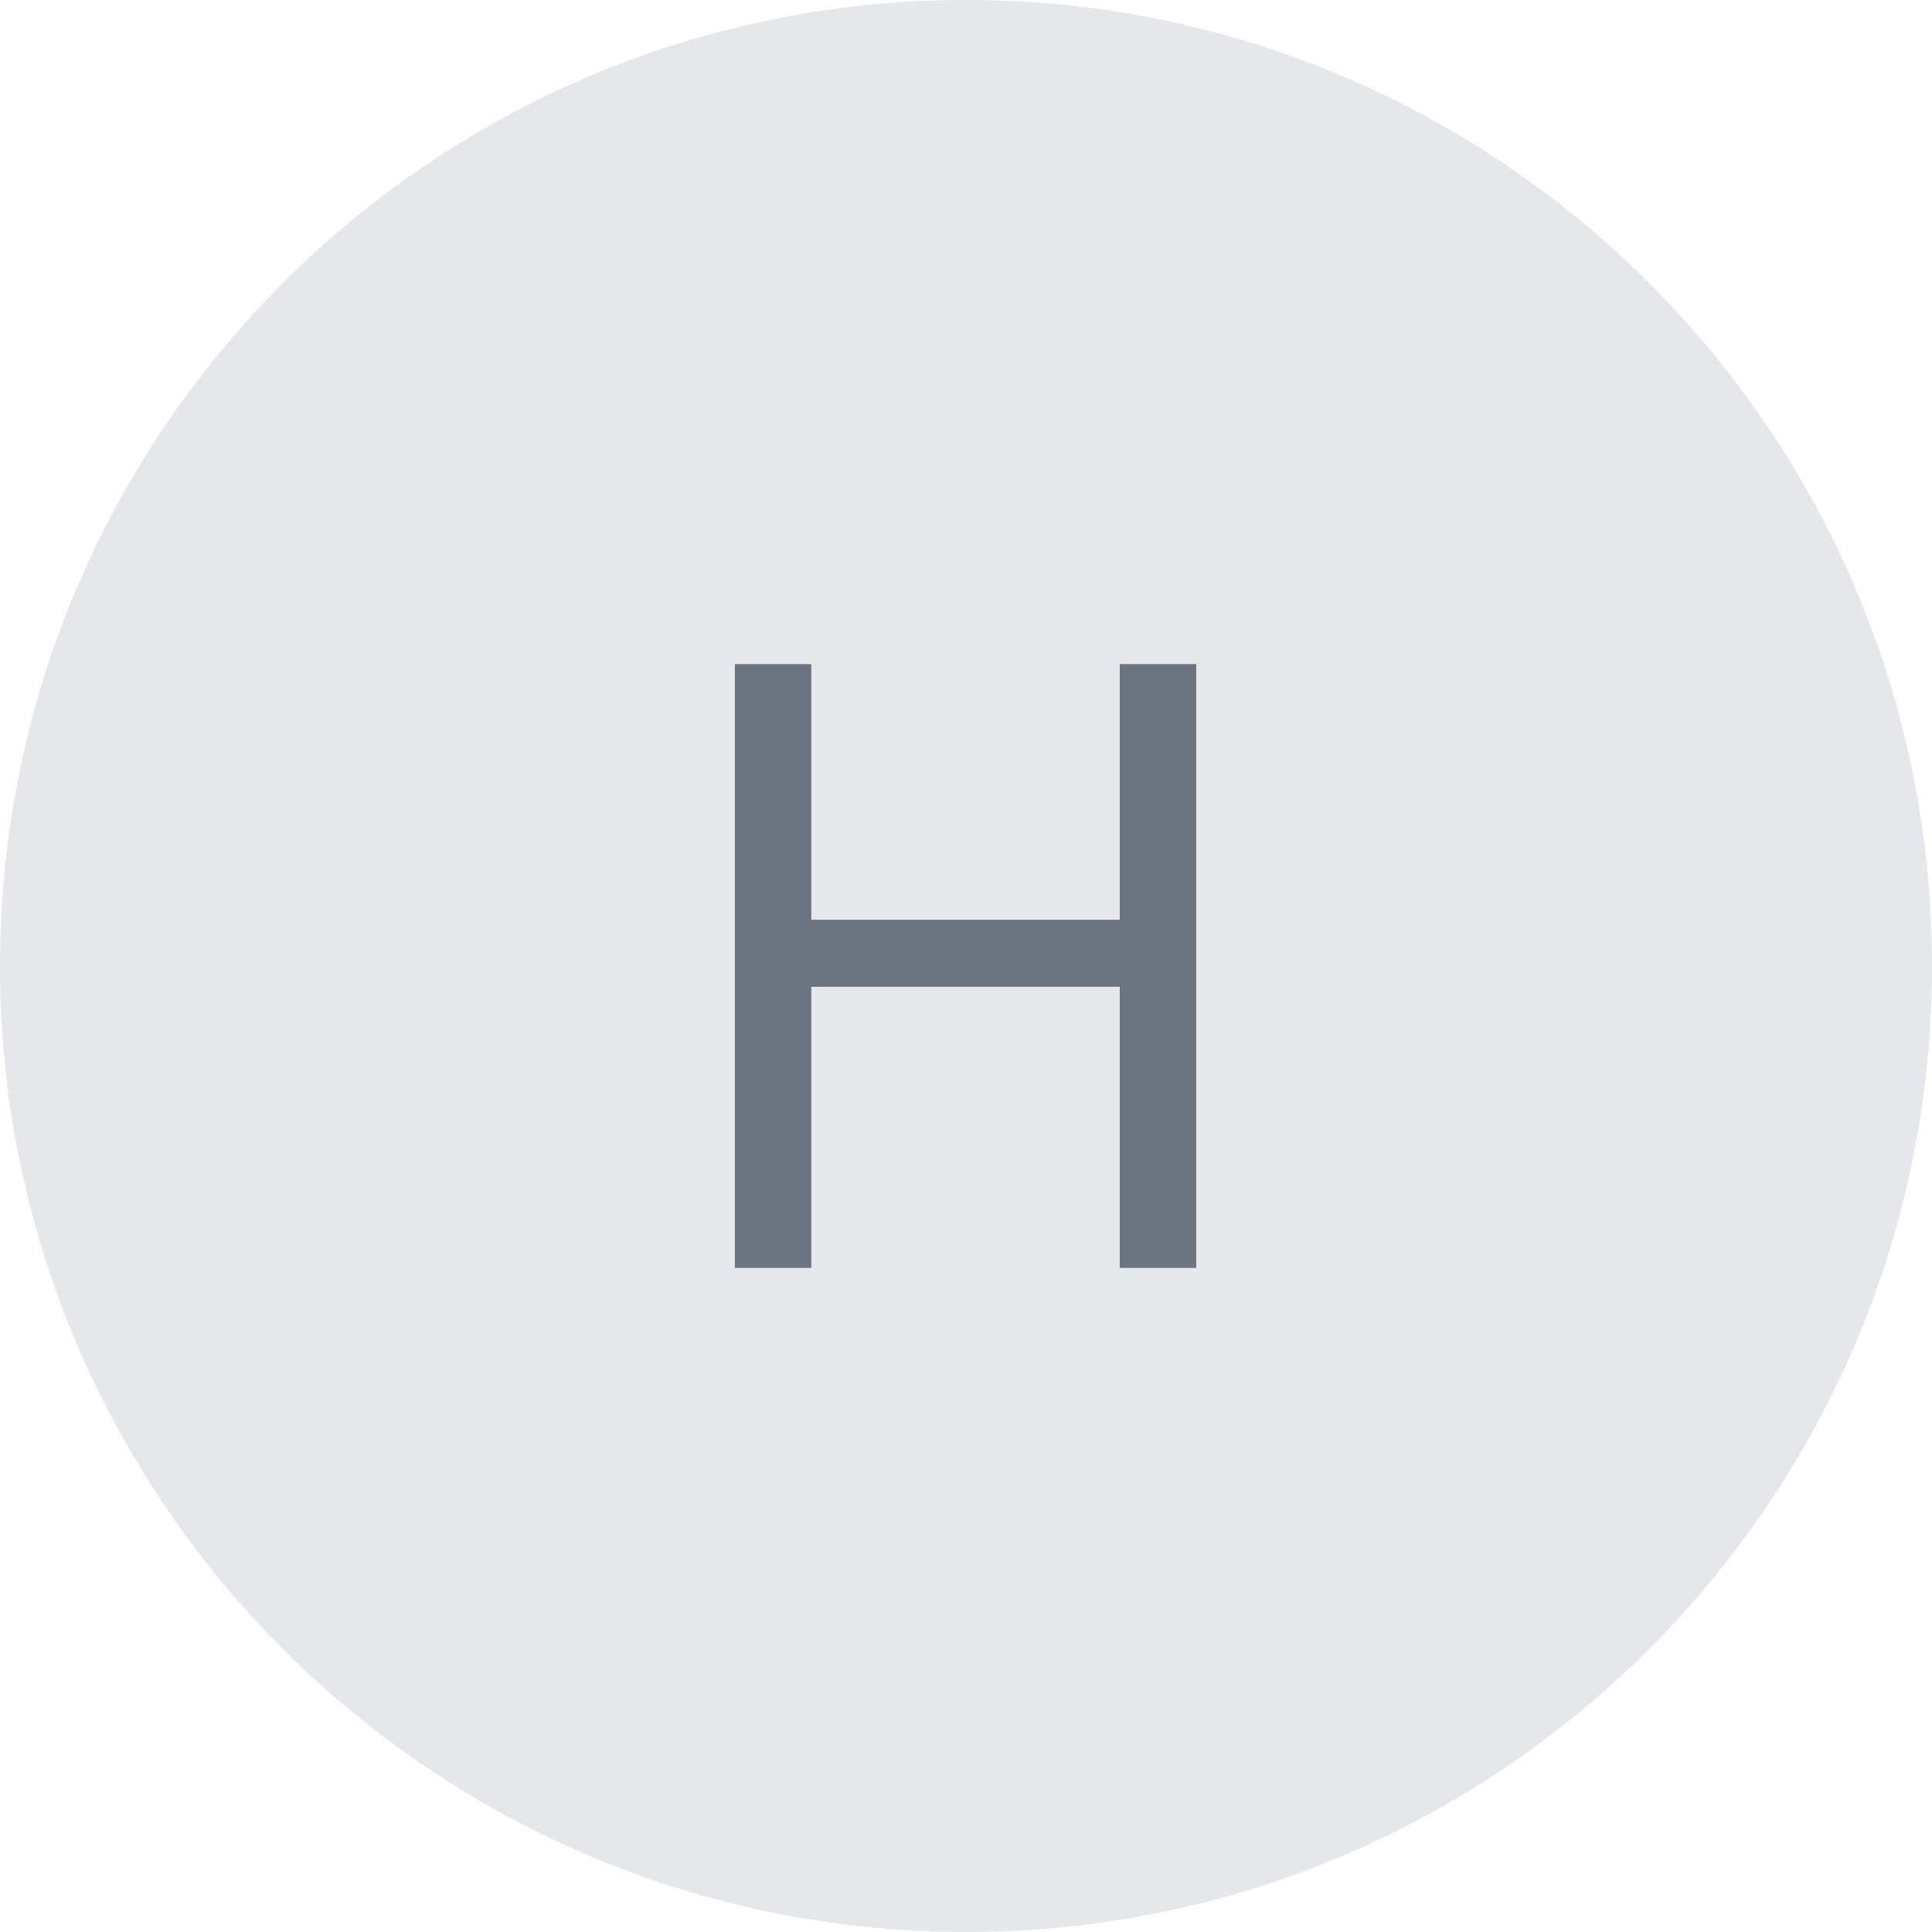
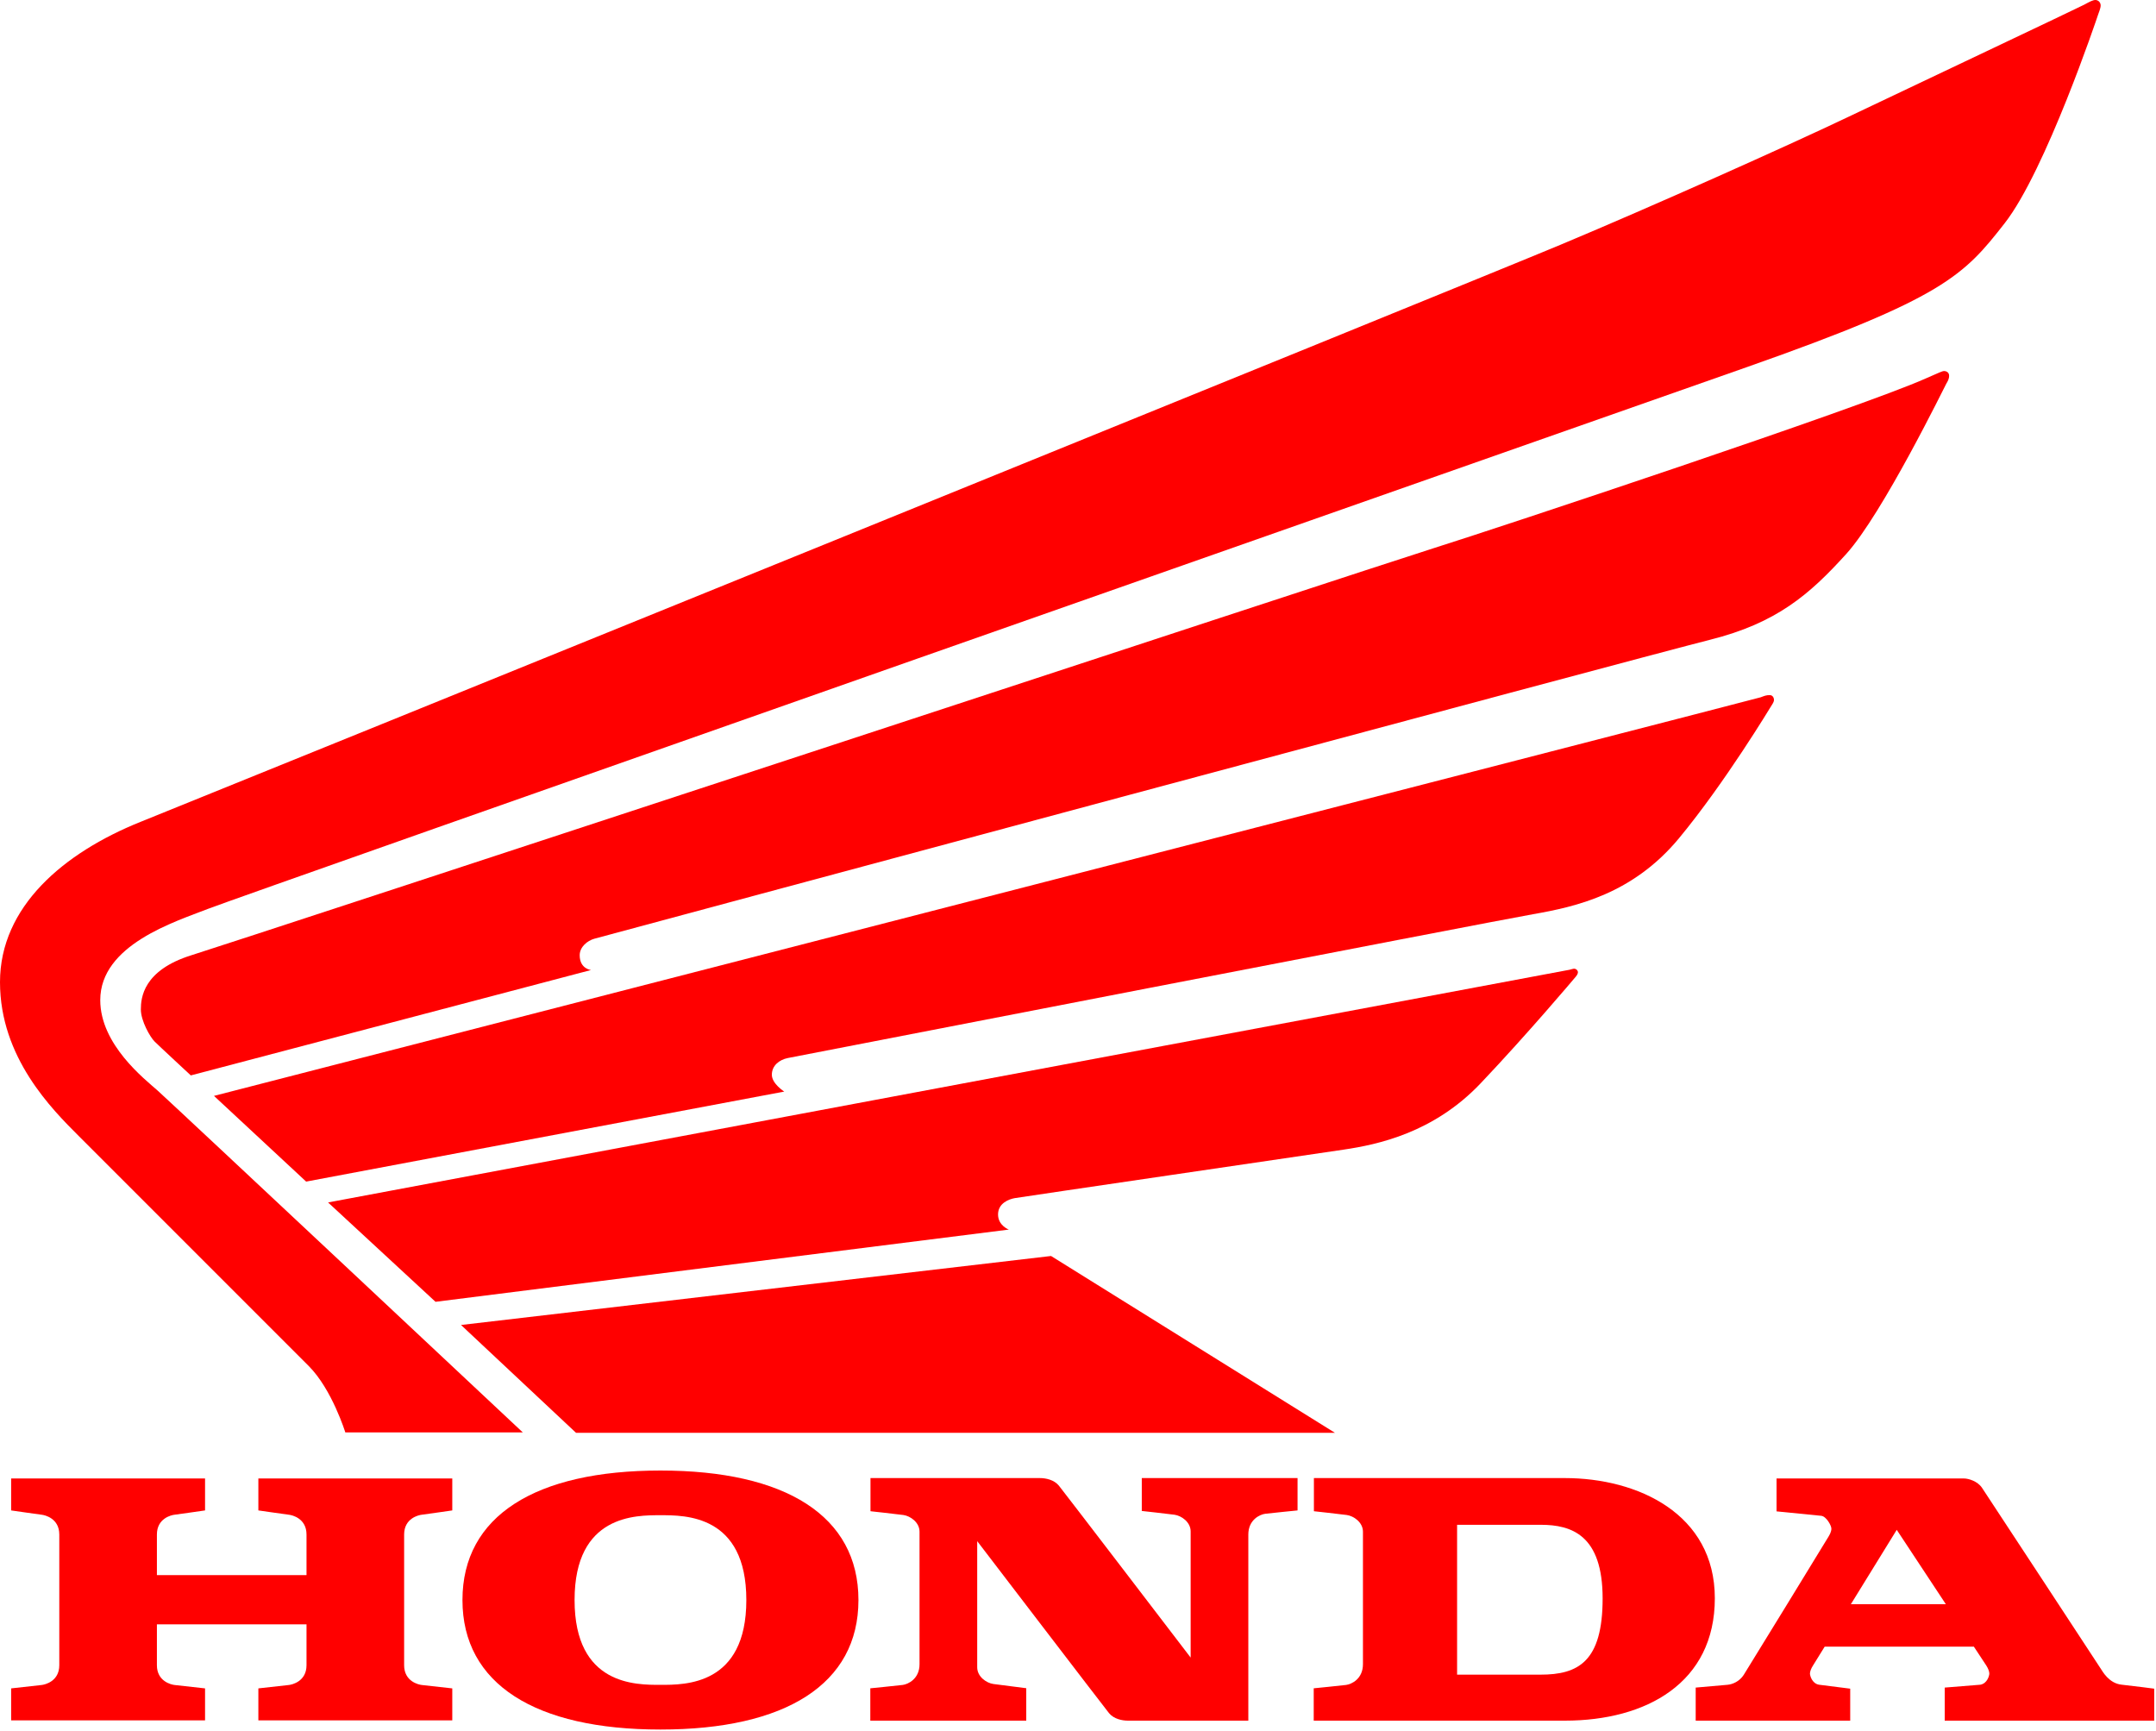
- <svg xmlns="http://www.w3.org/2000/svg" viewBox="0 0 32 32">
-   <circle cx="16" cy="16" r="16" fill="#e5e7eb" />
-   <text x="16" y="21" text-anchor="middle" font-size="14" font-family="sans-serif" fill="#6b7280">H</text>
+ <svg xmlns="http://www.w3.org/2000/svg" version="1.1" id="Layer_1" x="0px" y="0px" width="2000px" height="1605px" viewBox="-1181 -632 2000 1605" enable-background="new -1181 -632 2000 1605" xml:space="preserve">
+   <path fill="#FF0000" d="M-860.666,696.668c0,0-12.333-40.002-34-61.668S-1083.334,446.334-1108,421.667s-73-72.665-73-142.666  c0-70,59-120,130.333-148.667S180.667-369,266.667-405s209.667-91.333,265.667-118S747-624.75,752.25-627.583  S760.333-632,762.833-632s4.834,2.167,4.834,5s-1.834,6.75-2.417,8.667S716.667-473.667,678.667-425S622-355.667,440-291.667  S-957.335,199.001-988.001,211.001s-100,33.333-100,84.667c0,41.333,41.333,73.334,53.333,84s338.667,316.999,338.667,316.999  H-860.666z" />
+   <path fill="#FF0000" d="M-1004,365.5c0,0-29.667-27.5-33.667-31.5s-12.667-18.999-12.667-29.666s2-36.334,47-50.334  S92.001-105.667,149.334-123.667S545.25-254,605.5-281c12.75-5.5,15-6.833,17-6.833s4.583,1.25,4.583,4.333s-1.417,5.417-2.5,7.167  S565.5-155.5,531.5-118S467-54,405-38.5S-623.5,237-629.75,238.75s-13.5,7.5-13.5,15.25c0,12.75,10.5,13.75,10.5,13.75L-1004,365.5z  " />
+   <path fill="#FF0000" d="M-982.5,384.5L-897,464l443.5-83.5c0,0-11.5-7.25-11.5-15.625s6.75-13.875,14.875-15.5  s651.125-126.374,691.125-133.374s92.666-18.667,135.666-70.667S461.375,23.875,462.75,21.75s1.875-3.375,1.875-4.625  s-0.75-4.375-4-4.375s-5,0.75-8.25,2S-982.5,384.5-982.5,384.5z" />
+   <path fill="#FF0000" d="M275,267.5c-1.817,0.413-1151.667,215.833-1151.667,215.833l99.667,92.166l531.835-66.999  c0,0-10-3.666-10-14s9.833-14.167,15.5-15.167s273.667-40.335,305.167-45.002s83.333-15.5,127-61.5s86.668-97,88.334-99  s1.915-3.248,1.915-4.248S281.5,266.5,279,266.5C278.334,266.5,276.833,267.084,275,267.5z" />
+   <polygon fill="#FF0000" points="-753.333,597 -646.666,697 57.334,697 -206,533 " />
+   <path fill="#FF0000" d="M-789.78,773c3-0.333,28.333-4,28.333-4v-29.667h-179.886V769c0,0,25.333,3.667,28.333,4  s16.333,3.333,16.333,18.333v37.669h-138.78v-37.669c0-15,13.333-18,16.333-18.333s28.333-4,28.333-4v-29.667h-179.886V769  c0,0,25.333,3.667,28.333,4s16.333,3.333,16.333,18.333v121.256c0,15-13.333,18-16.333,18.333s-28.333,3.15-28.333,3.15v29.667  h179.886v-29.667c0,0-25.333-2.817-28.333-3.15s-16.333-3.333-16.333-18.333v-37.92h138.78v37.92c0,15-13.333,18-16.333,18.333  s-28.333,3.15-28.333,3.15v29.667h179.886v-29.667c0,0-25.333-2.817-28.333-3.15s-16.333-3.333-16.333-18.333V791.333  C-806.113,776.333-792.78,773.333-789.78,773z" />
+   <path fill="#FF0000" d="M-568.333,732.002c-116,0-183.667,42.098-183.667,120.123s67.667,120.123,183.667,120.123  s183.667-42.098,183.667-120.123S-452.333,732.002-568.333,732.002z M-568.333,930.796c-22.667,0-79.667,0.662-79.667-78.671  s57-78.671,79.667-78.671s79.667-0.662,79.667,78.671S-545.666,930.796-568.333,930.796z" />
+   <path fill="#FF0000" d="M-121.833,769.5v-30.501h144.5v30c0,0-25.167,2.501-30.042,3.126S-23,777.625-23,791.375S-23,955.25-23,964  c0,0-106.333,0-111.667,0s-13.083-1.5-17.583-7S-274.5,797.5-274.5,797.5c0,13.75,0,108.25,0,117s8.625,14.625,15,15.5  s30.5,3.917,30.5,3.917V964v-30.083V964l-144.667,0.001v-30c0,0,25.167-2.501,30.042-3.126s15.625-5.5,15.625-19.25  s0-114.125,0-122.875s-8.625-14.625-15-15.5s-30.5-3.5-30.5-3.5V739c0,0,151.833,0,157.167,0s13.083,1.5,17.583,7  S-76.5,905.5-76.5,905.5c0-13.75,0-108.25,0-117s-8.625-14.625-15-15.5S-121.833,769.5-121.833,769.5V739" />
+   <path fill="#FF0000" d="M270.669,739c-43.595,0-232.835,0-232.835,0v30.75c0,0,24.125,2.625,30.5,3.5s15,6.75,15,15.5  s0,109.125,0,122.875s-10.75,18.625-15.625,19.25s-30.042,3.126-30.042,3.126v30L270.669,964c75.419,0,139.081-35,139.081-113.5  S338,739,270.669,739z M248,921.334h-77.333v-139c0,0,49,0,77.667,0s57.333,9.666,57.333,68.333S283,921.334,248,921.334z" />
+   <path fill="#FF0000" d="M787,930.625c-11.625-1.25-17.625-12.375-19.125-14.625S661.625,753.875,657.5,747.875  s-12.375-8.5-16.625-8.5s-173.875,0-173.875,0v30.5c0,0,36.875,3.625,41.5,4.125s9.375,9,9.375,11.875s-1.625,5.625-2.625,7.375  s-74.875,122.375-78.75,128.375s-10.375,8.75-15.125,9.125S392,933.335,392,933.335v30.666h143.333v-29.666l-28.999-3.668  c-6.5-1.167-8.333-8.5-8.333-10.333s1-4.667,2.833-7.5c0.414-0.64,4.604-7.412,10.835-17.499h138.349  c6.656,10.087,11.121,16.859,11.535,17.499c1.833,2.833,2.833,5.667,2.833,7.5s-1.833,9.166-8.333,10.333L623,933.335v30.666  h194.333v-29.666C817.333,934.335,798.625,931.875,787,930.625z M535.946,856.001C556.524,822.646,578.5,787,578.5,787  s23.537,35.646,45.557,69.001H535.946z" />
</svg>
